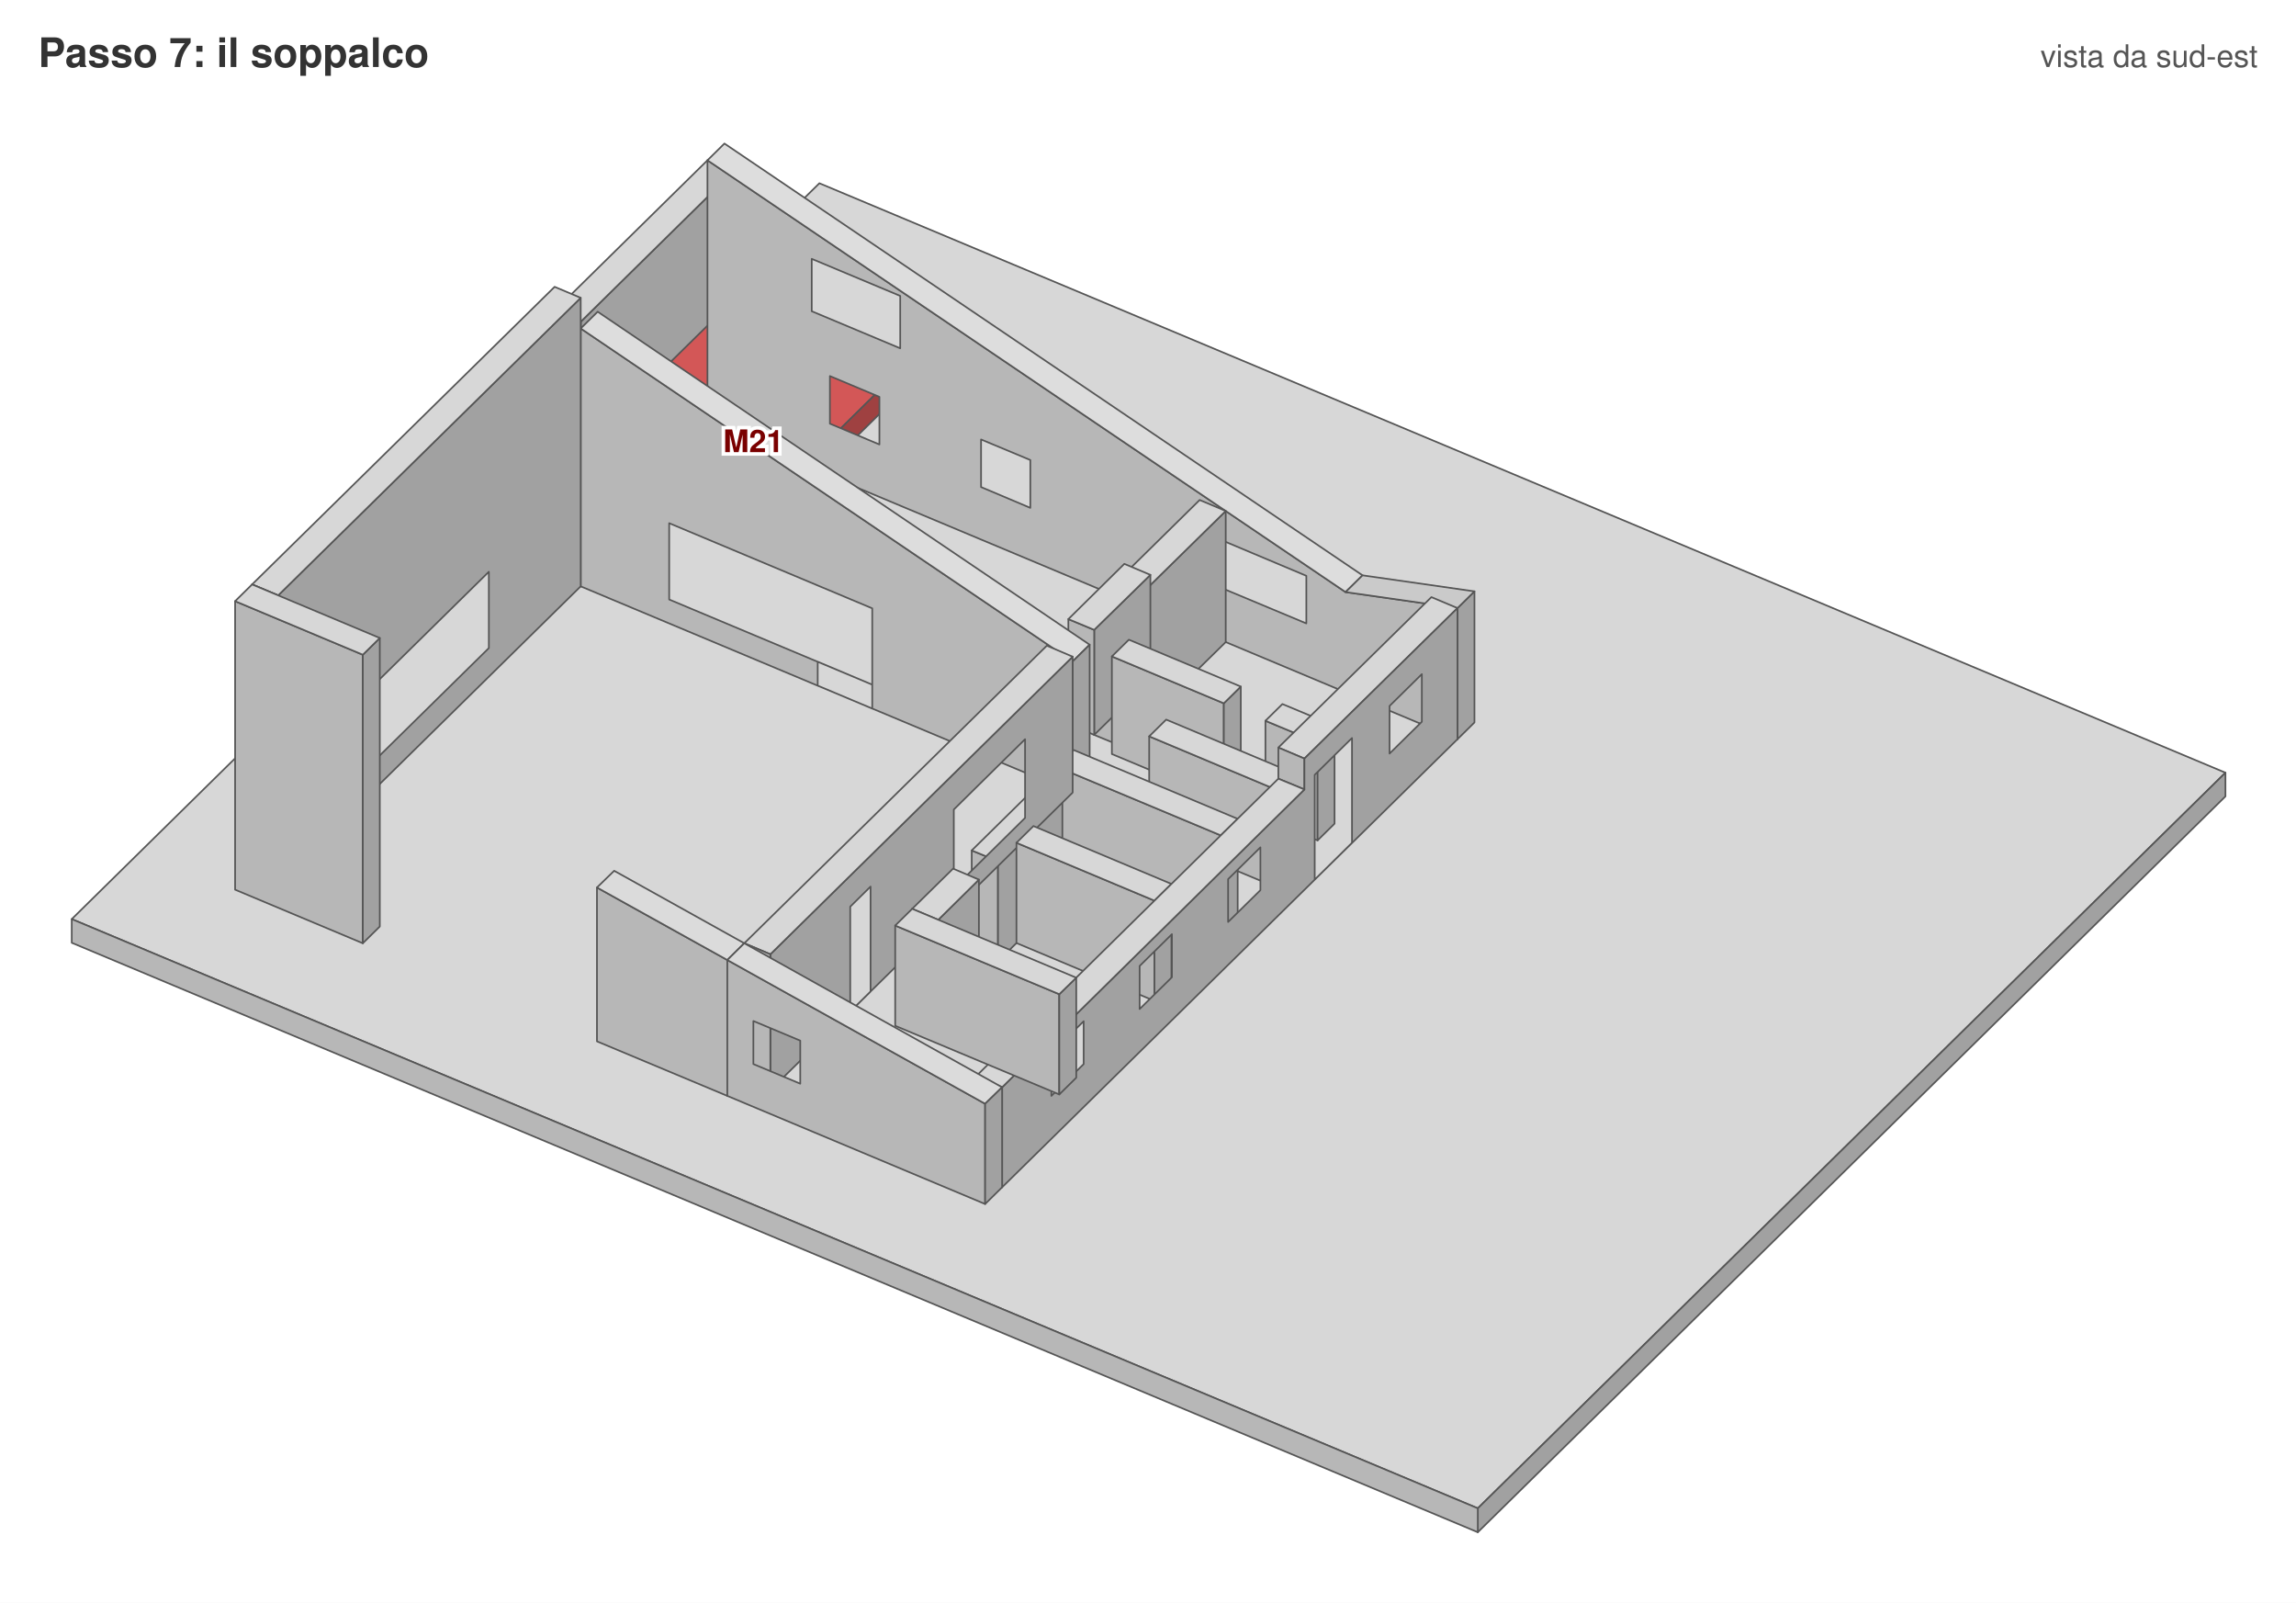
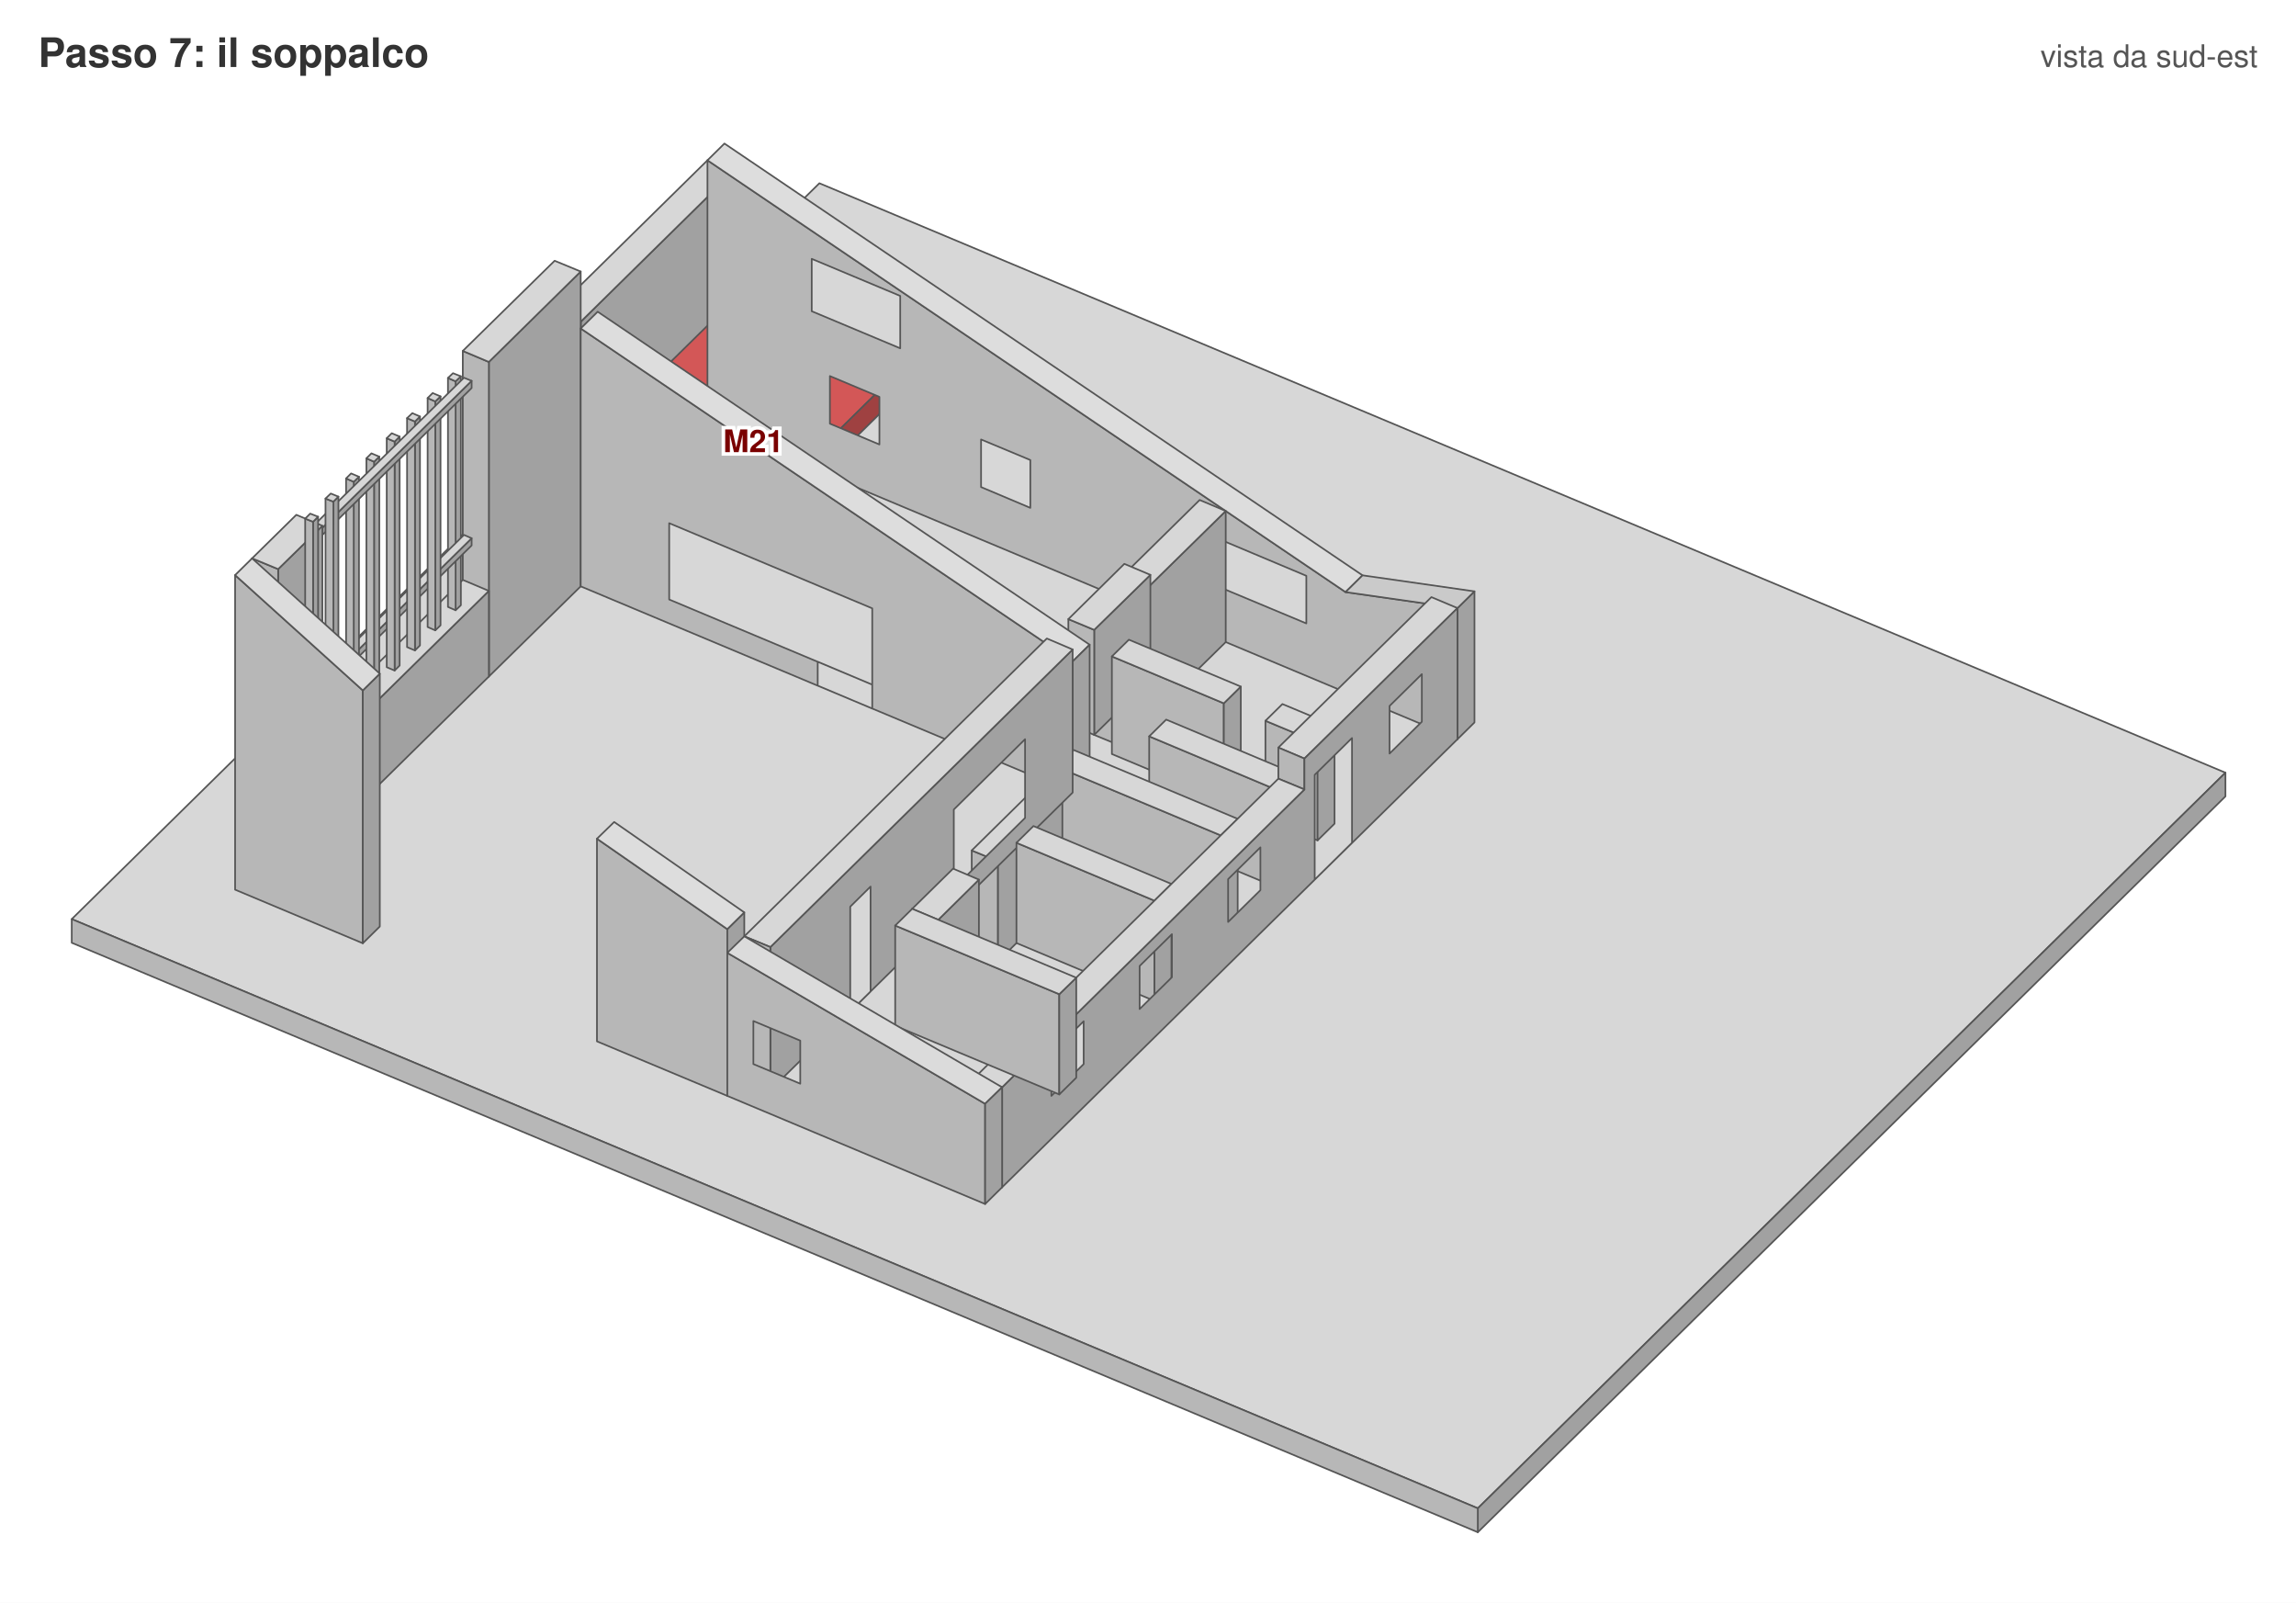
<svg xmlns="http://www.w3.org/2000/svg" viewBox="0 0 960 670" width="960" height="670">
  <rect width="100%" height="100%" fill="#ffffff" />
  <text x="16" y="28" font-family="Helvetica, Arial, sans-serif" font-size="17" font-weight="bold" fill="#333">Passo 7: il soppalco</text>
  <path d="M 342.6 76.6 L 930.5 323.0 L 617.9 630.5 L 30.0 384.2 Z" fill="rgb(215,215,215)" fill-rule="evenodd" stroke="#555" stroke-width="0.7" stroke-linejoin="round" />
  <path d="M 930.5 332.9 L 617.9 640.5 L 617.9 630.5 L 930.5 323.0 Z" fill="rgb(161,161,161)" fill-rule="evenodd" stroke="#555" stroke-width="0.7" stroke-linejoin="round" />
  <path d="M 617.9 640.5 L 30.0 394.1 L 30.0 384.2 L 617.9 630.5 Z" fill="rgb(183,183,183)" fill-rule="evenodd" stroke="#555" stroke-width="0.7" stroke-linejoin="round" />
  <path d="M 306.7 182.2 L 242.8 245.1 L 242.8 134.5 L 306.7 71.6 Z M 303.2 163.8 L 276.9 189.6 L 276.9 169.7 L 303.2 143.8 Z" fill="rgb(161,161,161)" fill-rule="evenodd" stroke="#555" stroke-width="0.7" stroke-linejoin="round" />
  <path d="M 231.9 240.5 L 231.9 129.9 L 242.8 134.5 L 242.8 245.1 Z" fill="rgb(183,183,183)" fill-rule="evenodd" stroke="#555" stroke-width="0.7" stroke-linejoin="round" />
  <path d="M 231.9 129.9 L 295.8 67.0 L 306.7 71.6 L 242.8 134.5 Z" fill="rgb(215,215,215)" fill-rule="evenodd" stroke="#555" stroke-width="0.7" stroke-linejoin="round" />
  <path d="M 306.7 125.4 L 376.4 154.6 L 319.6 210.5 L 249.9 181.3 Z" fill="rgb(211,87,87)" fill-rule="evenodd" stroke="#555" stroke-width="0.7" stroke-linejoin="round" />
  <path d="M 376.4 164.5 L 319.6 220.5 L 319.6 210.5 L 376.4 154.6 Z" fill="rgb(159,65,65)" fill-rule="evenodd" stroke="#555" stroke-width="0.7" stroke-linejoin="round" />
  <path d="M 319.6 220.5 L 249.9 191.3 L 249.9 181.3 L 319.6 210.5 Z" fill="rgb(180,74,74)" fill-rule="evenodd" stroke="#555" stroke-width="0.7" stroke-linejoin="round" />
  <path d="M 295.8 177.6 L 609.4 309.0 L 609.4 254.2 L 562.6 247.5 L 295.8 67.0 Z M 347.0 177.1 L 367.7 185.8 L 367.7 165.9 L 347.0 157.2 Z M 410.2 203.6 L 430.8 212.3 L 430.8 192.3 L 410.2 183.7 Z M 510.3 245.6 L 546.2 260.6 L 546.2 240.7 L 510.3 225.6 Z M 339.4 130.1 L 376.4 145.6 L 376.4 123.7 L 339.4 108.2 Z" fill="rgb(183,183,183)" fill-rule="evenodd" stroke="#555" stroke-width="0.7" stroke-linejoin="round" />
  <path d="M 569.7 240.5 L 302.9 60.0 L 295.8 67.0 L 562.6 247.5 Z" fill="rgb(221,221,221)" fill-rule="evenodd" stroke="#555" stroke-width="0.7" stroke-linejoin="round" />
  <path d="M 616.5 302.0 L 616.5 247.2 L 609.4 254.2 L 609.4 309.0 Z" fill="rgb(161,161,161)" fill-rule="evenodd" stroke="#555" stroke-width="0.7" stroke-linejoin="round" />
  <path d="M 616.5 247.2 L 569.7 240.5 L 562.6 247.5 L 609.4 254.2 Z" fill="rgb(202,202,202)" fill-rule="evenodd" stroke="#555" stroke-width="0.7" stroke-linejoin="round" />
  <path d="M 512.5 268.4 L 468.4 311.7 L 468.4 256.9 L 512.5 213.6 Z" fill="rgb(161,161,161)" fill-rule="evenodd" stroke="#555" stroke-width="0.7" stroke-linejoin="round" />
  <path d="M 457.5 252.4 L 501.6 209.0 L 512.5 213.6 L 468.4 256.9 Z" fill="rgb(215,215,215)" fill-rule="evenodd" stroke="#555" stroke-width="0.7" stroke-linejoin="round" />
  <path d="M 457.5 307.2 L 457.5 252.4 L 468.4 256.9 L 468.4 311.7 Z" fill="rgb(183,183,183)" fill-rule="evenodd" stroke="#555" stroke-width="0.7" stroke-linejoin="round" />
+   <path d="M 242.8 245.1 L 204.4 282.8 L 204.4 151.3 L 242.8 113.5 Z" fill="rgb(161,161,161)" fill-rule="evenodd" stroke="#555" stroke-width="0.7" stroke-linejoin="round" />
+   <path d="M 193.5 278.3 L 193.5 146.7 L 204.4 151.3 L 204.4 282.8 Z" fill="rgb(183,183,183)" fill-rule="evenodd" stroke="#555" stroke-width="0.7" stroke-linejoin="round" />
+   <path d="M 193.5 146.7 L 231.9 109.0 L 242.8 113.5 L 204.4 151.3 Z" fill="rgb(215,215,215)" fill-rule="evenodd" stroke="#555" stroke-width="0.7" stroke-linejoin="round" />
  <path d="M 481.0 284.1 L 457.5 307.2 L 457.5 263.3 L 481.0 240.3 Z" fill="rgb(161,161,161)" fill-rule="evenodd" stroke="#555" stroke-width="0.7" stroke-linejoin="round" />
  <path d="M 446.7 302.6 L 446.7 258.8 L 457.5 263.3 L 457.5 307.2 Z" fill="rgb(183,183,183)" fill-rule="evenodd" stroke="#555" stroke-width="0.7" stroke-linejoin="round" />
  <path d="M 446.7 258.8 L 470.1 235.7 L 481.0 240.3 L 457.5 263.3 Z" fill="rgb(215,215,215)" fill-rule="evenodd" stroke="#555" stroke-width="0.7" stroke-linejoin="round" />
  <path d="M 242.8 245.1 L 448.5 331.3 L 448.5 276.5 L 242.8 137.3 Z M 279.8 250.6 L 364.7 286.2 L 364.7 254.3 L 279.8 218.7 Z M 341.9 286.6 L 364.7 296.2 L 364.7 286.2 L 341.9 276.6 Z" fill="rgb(183,183,183)" fill-rule="evenodd" stroke="#555" stroke-width="0.7" stroke-linejoin="round" />
  <path d="M 455.6 269.5 L 249.9 130.3 L 242.8 137.3 L 448.5 276.5 Z" fill="rgb(221,221,221)" fill-rule="evenodd" stroke="#555" stroke-width="0.7" stroke-linejoin="round" />
  <path d="M 455.6 324.3 L 455.6 269.5 L 448.5 276.5 L 448.5 331.3 Z" fill="rgb(161,161,161)" fill-rule="evenodd" stroke="#555" stroke-width="0.7" stroke-linejoin="round" />
+   <path d="M 204.4 282.8 L 134.8 351.3 L 134.8 315.5 L 204.4 247.0 Z" fill="rgb(161,161,161)" fill-rule="evenodd" stroke="#555" stroke-width="0.7" stroke-linejoin="round" />
+   <path d="M 123.9 310.9 L 193.5 242.4 L 204.4 247.0 L 134.8 315.5 Z" fill="rgb(215,215,215)" fill-rule="evenodd" stroke="#555" stroke-width="0.7" stroke-linejoin="round" />
+   <path d="M 123.9 346.8 L 123.9 310.9 L 134.8 315.5 L 134.8 351.3 Z" fill="rgb(183,183,183)" fill-rule="evenodd" stroke="#555" stroke-width="0.7" stroke-linejoin="round" />
  <path d="M 464.9 315.2 L 511.7 334.8 L 511.7 294.0 L 464.9 274.4 Z" fill="rgb(183,183,183)" fill-rule="evenodd" stroke="#555" stroke-width="0.7" stroke-linejoin="round" />
  <path d="M 518.8 327.9 L 518.8 287.0 L 511.7 294.0 L 511.7 334.8 Z" fill="rgb(161,161,161)" fill-rule="evenodd" stroke="#555" stroke-width="0.7" stroke-linejoin="round" />
  <path d="M 518.8 287.0 L 472.0 267.4 L 464.9 274.4 L 511.7 294.0 Z" fill="rgb(215,215,215)" fill-rule="evenodd" stroke="#555" stroke-width="0.7" stroke-linejoin="round" />
-   <path d="M 242.8 245.1 L 116.3 369.5 L 116.3 248.9 L 242.8 124.5 Z M 204.4 270.9 L 134.8 339.4 L 134.8 307.5 L 204.4 239.0 Z" fill="rgb(161,161,161)" fill-rule="evenodd" stroke="#555" stroke-width="0.7" stroke-linejoin="round" />
-   <path d="M 105.4 244.3 L 231.9 119.9 L 242.8 124.5 L 116.3 248.9 Z" fill="rgb(215,215,215)" fill-rule="evenodd" stroke="#555" stroke-width="0.7" stroke-linejoin="round" />
-   <path d="M 105.4 364.9 L 105.4 244.3 L 116.3 248.9 L 116.3 369.5 Z" fill="rgb(183,183,183)" fill-rule="evenodd" stroke="#555" stroke-width="0.7" stroke-linejoin="round" />
+   <path d="M 192.7 253.0 L 190.5 255.1 L 190.5 159.4 L 192.7 157.3 Z" fill="rgb(161,161,161)" fill-rule="evenodd" stroke="#555" stroke-width="0.7" stroke-linejoin="round" />
+   <path d="M 187.3 253.7 L 187.3 158.0 L 190.5 159.4 L 190.5 255.1 Z" fill="rgb(183,183,183)" fill-rule="evenodd" stroke="#555" stroke-width="0.7" stroke-linejoin="round" />
+   <path d="M 187.3 158.0 L 189.4 156.0 L 192.7 157.3 L 190.5 159.4 Z" fill="rgb(215,215,215)" fill-rule="evenodd" stroke="#555" stroke-width="0.7" stroke-linejoin="round" />
+   <path d="M 197.2 228.0 L 127.6 296.5 L 127.6 293.5 L 197.2 225.0 Z" fill="rgb(161,161,161)" fill-rule="evenodd" stroke="#555" stroke-width="0.7" stroke-linejoin="round" />
+   <path d="M 124.3 292.1 L 194.0 223.6 L 197.2 225.0 L 127.6 293.5 Z" fill="rgb(215,215,215)" fill-rule="evenodd" stroke="#555" stroke-width="0.7" stroke-linejoin="round" />
+   <path d="M 124.3 295.1 L 124.3 292.1 L 127.6 293.5 L 127.6 296.5 Z" fill="rgb(183,183,183)" fill-rule="evenodd" stroke="#555" stroke-width="0.7" stroke-linejoin="round" />
+   <path d="M 184.2 261.4 L 182.0 263.5 L 182.0 167.8 L 184.2 165.7 Z" fill="rgb(161,161,161)" fill-rule="evenodd" stroke="#555" stroke-width="0.7" stroke-linejoin="round" />
+   <path d="M 178.8 262.1 L 178.8 166.4 L 182.0 167.8 L 182.0 263.5 Z" fill="rgb(183,183,183)" fill-rule="evenodd" stroke="#555" stroke-width="0.7" stroke-linejoin="round" />
+   <path d="M 178.8 166.4 L 180.9 164.3 L 184.2 165.7 L 182.0 167.8 Z" fill="rgb(215,215,215)" fill-rule="evenodd" stroke="#555" stroke-width="0.7" stroke-linejoin="round" />
  <path d="M 529.1 342.1 L 550.9 351.3 L 550.9 310.4 L 529.1 301.3 Z" fill="rgb(183,183,183)" fill-rule="evenodd" stroke="#555" stroke-width="0.7" stroke-linejoin="round" />
  <path d="M 558.0 344.3 L 558.0 303.4 L 550.9 310.4 L 550.9 351.3 Z" fill="rgb(161,161,161)" fill-rule="evenodd" stroke="#555" stroke-width="0.7" stroke-linejoin="round" />
  <path d="M 558.0 303.4 L 536.2 294.3 L 529.1 301.3 L 550.9 310.4 Z" fill="rgb(215,215,215)" fill-rule="evenodd" stroke="#555" stroke-width="0.7" stroke-linejoin="round" />
+   <path d="M 175.6 269.8 L 173.5 271.9 L 173.5 176.2 L 175.6 174.1 Z" fill="rgb(161,161,161)" fill-rule="evenodd" stroke="#555" stroke-width="0.7" stroke-linejoin="round" />
+   <path d="M 170.2 270.5 L 170.2 174.8 L 173.5 176.2 L 173.5 271.9 Z" fill="rgb(183,183,183)" fill-rule="evenodd" stroke="#555" stroke-width="0.7" stroke-linejoin="round" />
+   <path d="M 170.2 174.8 L 172.4 172.7 L 175.6 174.1 L 173.5 176.2 Z" fill="rgb(215,215,215)" fill-rule="evenodd" stroke="#555" stroke-width="0.7" stroke-linejoin="round" />
  <path d="M 480.5 348.7 L 531.7 370.1 L 531.7 329.3 L 480.5 307.8 Z" fill="rgb(183,183,183)" fill-rule="evenodd" stroke="#555" stroke-width="0.7" stroke-linejoin="round" />
  <path d="M 538.8 363.1 L 538.8 322.3 L 531.7 329.3 L 531.7 370.1 Z" fill="rgb(161,161,161)" fill-rule="evenodd" stroke="#555" stroke-width="0.7" stroke-linejoin="round" />
  <path d="M 538.8 322.3 L 487.6 300.8 L 480.5 307.8 L 531.7 329.3 Z" fill="rgb(215,215,215)" fill-rule="evenodd" stroke="#555" stroke-width="0.7" stroke-linejoin="round" />
+   <path d="M 167.1 278.2 L 165.0 280.3 L 165.0 184.6 L 167.1 182.5 Z" fill="rgb(161,161,161)" fill-rule="evenodd" stroke="#555" stroke-width="0.7" stroke-linejoin="round" />
+   <path d="M 161.7 278.9 L 161.7 183.2 L 165.0 184.6 L 165.0 280.3 Z" fill="rgb(183,183,183)" fill-rule="evenodd" stroke="#555" stroke-width="0.7" stroke-linejoin="round" />
+   <path d="M 161.7 183.2 L 163.8 181.1 L 167.1 182.5 L 165.0 184.6 Z" fill="rgb(215,215,215)" fill-rule="evenodd" stroke="#555" stroke-width="0.7" stroke-linejoin="round" />
+   <path d="M 158.6 286.5 L 156.4 288.6 L 156.4 193.0 L 158.6 190.9 Z" fill="rgb(161,161,161)" fill-rule="evenodd" stroke="#555" stroke-width="0.7" stroke-linejoin="round" />
+   <path d="M 153.2 287.3 L 153.2 191.6 L 156.4 193.0 L 156.4 288.6 Z" fill="rgb(183,183,183)" fill-rule="evenodd" stroke="#555" stroke-width="0.7" stroke-linejoin="round" />
+   <path d="M 153.2 191.6 L 155.3 189.5 L 158.6 190.9 L 156.4 193.0 Z" fill="rgb(215,215,215)" fill-rule="evenodd" stroke="#555" stroke-width="0.7" stroke-linejoin="round" />
  <path d="M 441.8 362.4 L 510.4 391.1 L 510.4 349.2 L 441.8 320.5 Z" fill="rgb(183,183,183)" fill-rule="evenodd" stroke="#555" stroke-width="0.7" stroke-linejoin="round" />
  <path d="M 517.5 384.1 L 517.5 342.3 L 510.4 349.2 L 510.4 391.1 Z" fill="rgb(161,161,161)" fill-rule="evenodd" stroke="#555" stroke-width="0.7" stroke-linejoin="round" />
  <path d="M 517.5 342.3 L 448.9 313.5 L 441.8 320.5 L 510.4 349.2 Z" fill="rgb(215,215,215)" fill-rule="evenodd" stroke="#555" stroke-width="0.7" stroke-linejoin="round" />
+   <path d="M 150.1 294.9 L 147.9 297.0 L 147.9 201.4 L 150.1 199.3 Z" fill="rgb(161,161,161)" fill-rule="evenodd" stroke="#555" stroke-width="0.7" stroke-linejoin="round" />
+   <path d="M 144.7 295.7 L 144.7 200.0 L 147.9 201.4 L 147.9 297.0 Z" fill="rgb(183,183,183)" fill-rule="evenodd" stroke="#555" stroke-width="0.7" stroke-linejoin="round" />
+   <path d="M 144.7 200.0 L 146.8 197.9 L 150.1 199.3 L 147.9 201.4 Z" fill="rgb(215,215,215)" fill-rule="evenodd" stroke="#555" stroke-width="0.7" stroke-linejoin="round" />
+   <path d="M 197.2 162.2 L 127.6 230.7 L 127.6 227.7 L 197.2 159.2 Z" fill="rgb(161,161,161)" fill-rule="evenodd" stroke="#555" stroke-width="0.7" stroke-linejoin="round" />
+   <path d="M 124.3 226.4 L 194.0 157.9 L 197.2 159.2 L 127.6 227.7 Z" fill="rgb(215,215,215)" fill-rule="evenodd" stroke="#555" stroke-width="0.7" stroke-linejoin="round" />
+   <path d="M 124.3 229.3 L 124.3 226.4 L 127.6 227.7 L 127.6 230.7 Z" fill="rgb(183,183,183)" fill-rule="evenodd" stroke="#555" stroke-width="0.7" stroke-linejoin="round" />
+   <path d="M 141.5 303.3 L 139.4 305.4 L 139.4 209.7 L 141.5 207.6 Z" fill="rgb(161,161,161)" fill-rule="evenodd" stroke="#555" stroke-width="0.7" stroke-linejoin="round" />
+   <path d="M 136.1 304.1 L 136.1 208.4 L 139.4 209.7 L 139.4 305.4 Z" fill="rgb(183,183,183)" fill-rule="evenodd" stroke="#555" stroke-width="0.7" stroke-linejoin="round" />
+   <path d="M 136.1 208.4 L 138.3 206.3 L 141.5 207.6 L 139.4 209.7 Z" fill="rgb(215,215,215)" fill-rule="evenodd" stroke="#555" stroke-width="0.7" stroke-linejoin="round" />
  <path d="M 444.2 375.3 L 417.2 401.9 L 417.2 360.0 L 444.2 333.5 Z" fill="rgb(161,161,161)" fill-rule="evenodd" stroke="#555" stroke-width="0.7" stroke-linejoin="round" />
  <path d="M 406.3 397.3 L 406.3 355.5 L 417.2 360.0 L 417.2 401.9 Z" fill="rgb(183,183,183)" fill-rule="evenodd" stroke="#555" stroke-width="0.7" stroke-linejoin="round" />
  <path d="M 406.3 355.5 L 433.3 328.9 L 444.2 333.5 L 417.2 360.0 Z" fill="rgb(215,215,215)" fill-rule="evenodd" stroke="#555" stroke-width="0.7" stroke-linejoin="round" />
-   <path d="M 448.5 331.3 L 322.1 455.7 L 322.1 398.9 L 448.5 274.5 Z M 428.6 341.9 L 398.8 371.3 L 398.8 338.4 L 428.6 309.0 Z M 364.0 414.5 L 355.5 422.9 L 355.5 379.0 L 364.0 370.6 Z" fill="rgb(161,161,161)" fill-rule="evenodd" stroke="#555" stroke-width="0.7" stroke-linejoin="round" />
-   <path d="M 311.2 394.3 L 437.7 269.9 L 448.5 274.5 L 322.1 398.9 Z" fill="rgb(215,215,215)" fill-rule="evenodd" stroke="#555" stroke-width="0.7" stroke-linejoin="round" />
-   <path d="M 311.2 451.2 L 311.2 394.3 L 322.1 398.9 L 322.1 455.7 Z" fill="rgb(183,183,183)" fill-rule="evenodd" stroke="#555" stroke-width="0.7" stroke-linejoin="round" />
+   <path d="M 134.8 351.3 L 116.3 369.5 L 116.3 237.9 L 134.8 219.8 Z" fill="rgb(161,161,161)" fill-rule="evenodd" stroke="#555" stroke-width="0.7" stroke-linejoin="round" />
+   <path d="M 105.4 364.9 L 105.4 233.4 L 116.3 237.9 L 116.3 369.5 Z" fill="rgb(183,183,183)" fill-rule="evenodd" stroke="#555" stroke-width="0.7" stroke-linejoin="round" />
+   <path d="M 105.4 233.4 L 123.9 215.2 L 134.8 219.8 L 116.3 237.9 Z" fill="rgb(215,215,215)" fill-rule="evenodd" stroke="#555" stroke-width="0.7" stroke-linejoin="round" />
+   <path d="M 133.0 311.7 L 130.9 313.8 L 130.9 218.1 L 133.0 216.0 Z" fill="rgb(161,161,161)" fill-rule="evenodd" stroke="#555" stroke-width="0.7" stroke-linejoin="round" />
+   <path d="M 127.6 312.4 L 127.6 216.8 L 130.9 218.1 L 130.9 313.8 Z" fill="rgb(183,183,183)" fill-rule="evenodd" stroke="#555" stroke-width="0.7" stroke-linejoin="round" />
+   <path d="M 127.6 216.8 L 129.7 214.7 L 133.0 216.0 L 130.9 218.1 Z" fill="rgb(215,215,215)" fill-rule="evenodd" stroke="#555" stroke-width="0.7" stroke-linejoin="round" />
+   <path d="M 448.5 331.3 L 322.1 455.7 L 322.1 395.9 L 448.5 271.5 Z M 428.6 341.9 L 398.8 371.3 L 398.8 338.4 L 428.6 309.0 Z M 364.0 414.5 L 355.5 422.9 L 355.5 379.0 L 364.0 370.6 Z" fill="rgb(161,161,161)" fill-rule="evenodd" stroke="#555" stroke-width="0.7" stroke-linejoin="round" />
+   <path d="M 311.2 391.4 L 437.7 266.9 L 448.5 271.5 L 322.1 395.9 Z" fill="rgb(215,215,215)" fill-rule="evenodd" stroke="#555" stroke-width="0.7" stroke-linejoin="round" />
+   <path d="M 311.2 451.2 L 311.2 391.4 L 322.1 395.9 L 322.1 455.7 Z" fill="rgb(183,183,183)" fill-rule="evenodd" stroke="#555" stroke-width="0.7" stroke-linejoin="round" />
  <path d="M 425.0 394.2 L 482.7 418.4 L 482.7 376.5 L 425.0 352.3 Z" fill="rgb(183,183,183)" fill-rule="evenodd" stroke="#555" stroke-width="0.7" stroke-linejoin="round" />
  <path d="M 489.8 411.4 L 489.8 369.5 L 482.7 376.5 L 482.7 418.4 Z" fill="rgb(161,161,161)" fill-rule="evenodd" stroke="#555" stroke-width="0.7" stroke-linejoin="round" />
  <path d="M 489.8 369.5 L 432.1 345.3 L 425.0 352.3 L 482.7 376.5 Z" fill="rgb(215,215,215)" fill-rule="evenodd" stroke="#555" stroke-width="0.7" stroke-linejoin="round" />
  <path d="M 534.5 312.5 L 598.5 249.6 L 609.4 254.2 L 545.4 317.1 Z" fill="rgb(215,215,215)" fill-rule="evenodd" stroke="#555" stroke-width="0.7" stroke-linejoin="round" />
  <path d="M 534.5 325.5 L 534.5 312.5 L 545.4 317.1 L 545.4 330.0 Z" fill="rgb(183,183,183)" fill-rule="evenodd" stroke="#555" stroke-width="0.7" stroke-linejoin="round" />
  <path d="M 609.4 309.0 L 419.0 496.3 L 419.0 454.5 L 545.4 330.0 L 545.4 317.1 L 609.4 254.2 Z M 594.5 301.7 L 581.0 315.0 L 581.0 295.1 L 594.5 281.8 Z M 565.3 352.3 L 549.7 367.7 L 549.7 323.9 L 565.3 308.5 Z M 527.0 372.1 L 513.5 385.4 L 513.5 367.5 L 527.0 354.2 Z M 490.0 408.5 L 476.5 421.8 L 476.5 403.8 L 490.0 390.5 Z M 453.1 444.8 L 439.6 458.1 L 439.6 440.2 L 453.1 426.9 Z" fill="rgb(161,161,161)" fill-rule="evenodd" stroke="#555" stroke-width="0.7" stroke-linejoin="round" />
  <path d="M 408.1 449.9 L 534.5 325.5 L 545.4 330.0 L 419.0 454.5 Z" fill="rgb(215,215,215)" fill-rule="evenodd" stroke="#555" stroke-width="0.7" stroke-linejoin="round" />
  <path d="M 408.1 491.8 L 408.1 449.9 L 419.0 454.5 L 419.0 496.3 Z" fill="rgb(183,183,183)" fill-rule="evenodd" stroke="#555" stroke-width="0.7" stroke-linejoin="round" />
-   <path d="M 98.3 371.9 L 151.7 394.3 L 151.7 273.7 L 98.3 251.3 Z" fill="rgb(183,183,183)" fill-rule="evenodd" stroke="#555" stroke-width="0.7" stroke-linejoin="round" />
-   <path d="M 158.8 387.3 L 158.8 266.7 L 151.7 273.7 L 151.7 394.3 Z" fill="rgb(161,161,161)" fill-rule="evenodd" stroke="#555" stroke-width="0.7" stroke-linejoin="round" />
-   <path d="M 158.8 266.7 L 105.4 244.3 L 98.3 251.3 L 151.7 273.7 Z" fill="rgb(215,215,215)" fill-rule="evenodd" stroke="#555" stroke-width="0.7" stroke-linejoin="round" />
+   <path d="M 98.3 371.9 L 151.7 394.3 L 151.7 288.6 L 98.3 240.4 Z" fill="rgb(183,183,183)" fill-rule="evenodd" stroke="#555" stroke-width="0.7" stroke-linejoin="round" />
+   <path d="M 158.8 387.3 L 158.8 281.6 L 151.7 288.6 L 151.7 394.3 Z" fill="rgb(161,161,161)" fill-rule="evenodd" stroke="#555" stroke-width="0.7" stroke-linejoin="round" />
+   <path d="M 158.8 281.6 L 105.4 233.4 L 98.3 240.4 L 151.7 288.6 Z" fill="rgb(220,220,220)" fill-rule="evenodd" stroke="#555" stroke-width="0.7" stroke-linejoin="round" />
  <path d="M 409.3 409.6 L 392.3 426.3 L 392.3 384.5 L 409.3 367.7 Z" fill="rgb(161,161,161)" fill-rule="evenodd" stroke="#555" stroke-width="0.7" stroke-linejoin="round" />
  <path d="M 381.4 421.8 L 381.4 379.9 L 392.3 384.5 L 392.3 426.3 Z" fill="rgb(183,183,183)" fill-rule="evenodd" stroke="#555" stroke-width="0.7" stroke-linejoin="round" />
  <path d="M 381.4 379.9 L 398.5 363.1 L 409.3 367.7 L 392.3 384.5 Z" fill="rgb(215,215,215)" fill-rule="evenodd" stroke="#555" stroke-width="0.7" stroke-linejoin="round" />
  <path d="M 374.3 428.8 L 442.9 457.5 L 442.9 415.6 L 374.3 386.9 Z" fill="rgb(183,183,183)" fill-rule="evenodd" stroke="#555" stroke-width="0.7" stroke-linejoin="round" />
  <path d="M 450.0 450.5 L 450.0 408.7 L 442.9 415.6 L 442.9 457.5 Z" fill="rgb(161,161,161)" fill-rule="evenodd" stroke="#555" stroke-width="0.7" stroke-linejoin="round" />
  <path d="M 450.0 408.7 L 381.4 379.9 L 374.3 386.9 L 442.9 415.6 Z" fill="rgb(215,215,215)" fill-rule="evenodd" stroke="#555" stroke-width="0.7" stroke-linejoin="round" />
-   <path d="M 249.6 435.3 L 304.1 458.1 L 304.1 401.3 L 249.6 371.0 Z" fill="rgb(183,183,183)" fill-rule="evenodd" stroke="#555" stroke-width="0.7" stroke-linejoin="round" />
-   <path d="M 311.2 451.2 L 311.2 394.3 L 304.1 401.3 L 304.1 458.1 Z" fill="rgb(161,161,161)" fill-rule="evenodd" stroke="#555" stroke-width="0.7" stroke-linejoin="round" />
-   <path d="M 311.2 394.3 L 256.8 364.0 L 249.6 371.0 L 304.1 401.3 Z" fill="rgb(219,219,219)" fill-rule="evenodd" stroke="#555" stroke-width="0.7" stroke-linejoin="round" />
-   <path d="M 304.1 458.1 L 411.9 503.3 L 411.9 461.4 L 304.1 401.3 Z M 315.0 444.8 L 334.6 453.0 L 334.6 435.0 L 315.0 426.8 Z" fill="rgb(183,183,183)" fill-rule="evenodd" stroke="#555" stroke-width="0.7" stroke-linejoin="round" />
-   <path d="M 419.0 454.5 L 311.2 394.3 L 304.1 401.3 L 411.9 461.4 Z" fill="rgb(219,219,219)" fill-rule="evenodd" stroke="#555" stroke-width="0.7" stroke-linejoin="round" />
+   <path d="M 249.6 435.3 L 304.1 458.1 L 304.1 388.4 L 249.6 350.6 Z" fill="rgb(183,183,183)" fill-rule="evenodd" stroke="#555" stroke-width="0.7" stroke-linejoin="round" />
+   <path d="M 311.2 451.2 L 311.2 381.4 L 304.1 388.4 L 304.1 458.1 Z" fill="rgb(161,161,161)" fill-rule="evenodd" stroke="#555" stroke-width="0.7" stroke-linejoin="round" />
+   <path d="M 311.2 381.4 L 256.8 343.6 L 249.6 350.6 L 304.1 388.4 Z" fill="rgb(221,221,221)" fill-rule="evenodd" stroke="#555" stroke-width="0.7" stroke-linejoin="round" />
+   <path d="M 304.1 458.1 L 411.9 503.3 L 411.9 461.4 L 304.1 398.3 Z M 315.0 444.8 L 334.6 453.0 L 334.6 435.0 L 315.0 426.8 Z" fill="rgb(183,183,183)" fill-rule="evenodd" stroke="#555" stroke-width="0.7" stroke-linejoin="round" />
+   <path d="M 419.0 454.5 L 311.2 391.4 L 304.1 398.3 L 411.9 461.4 Z" fill="rgb(219,219,219)" fill-rule="evenodd" stroke="#555" stroke-width="0.7" stroke-linejoin="round" />
  <path d="M 419.0 496.3 L 419.0 454.5 L 411.9 461.4 L 411.9 503.3 Z" fill="rgb(161,161,161)" fill-rule="evenodd" stroke="#555" stroke-width="0.7" stroke-linejoin="round" />
  <text x="315" y="189" font-family="Helvetica, Arial, sans-serif" font-size="13" font-weight="bold" fill="#7a0000" text-anchor="middle" stroke="#fff" stroke-width="3" paint-order="stroke">M21</text>
  <text x="944" y="28" font-family="Helvetica, Arial, sans-serif" font-size="13" fill="#555" text-anchor="end">vista da sud-est</text>
</svg>
